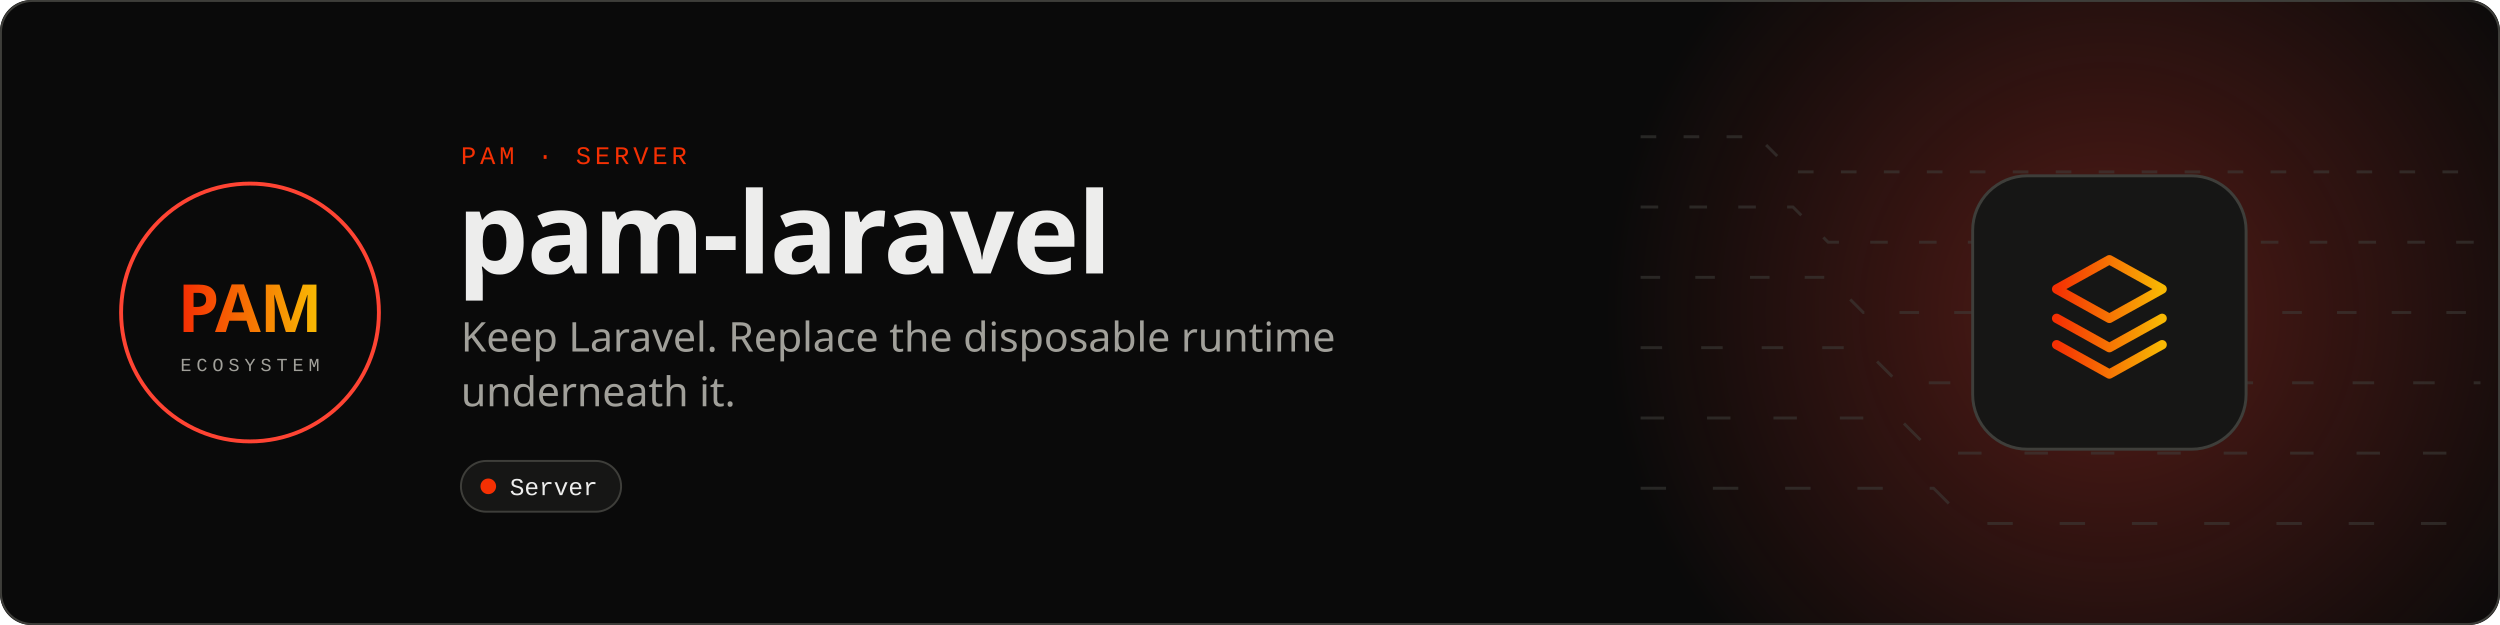
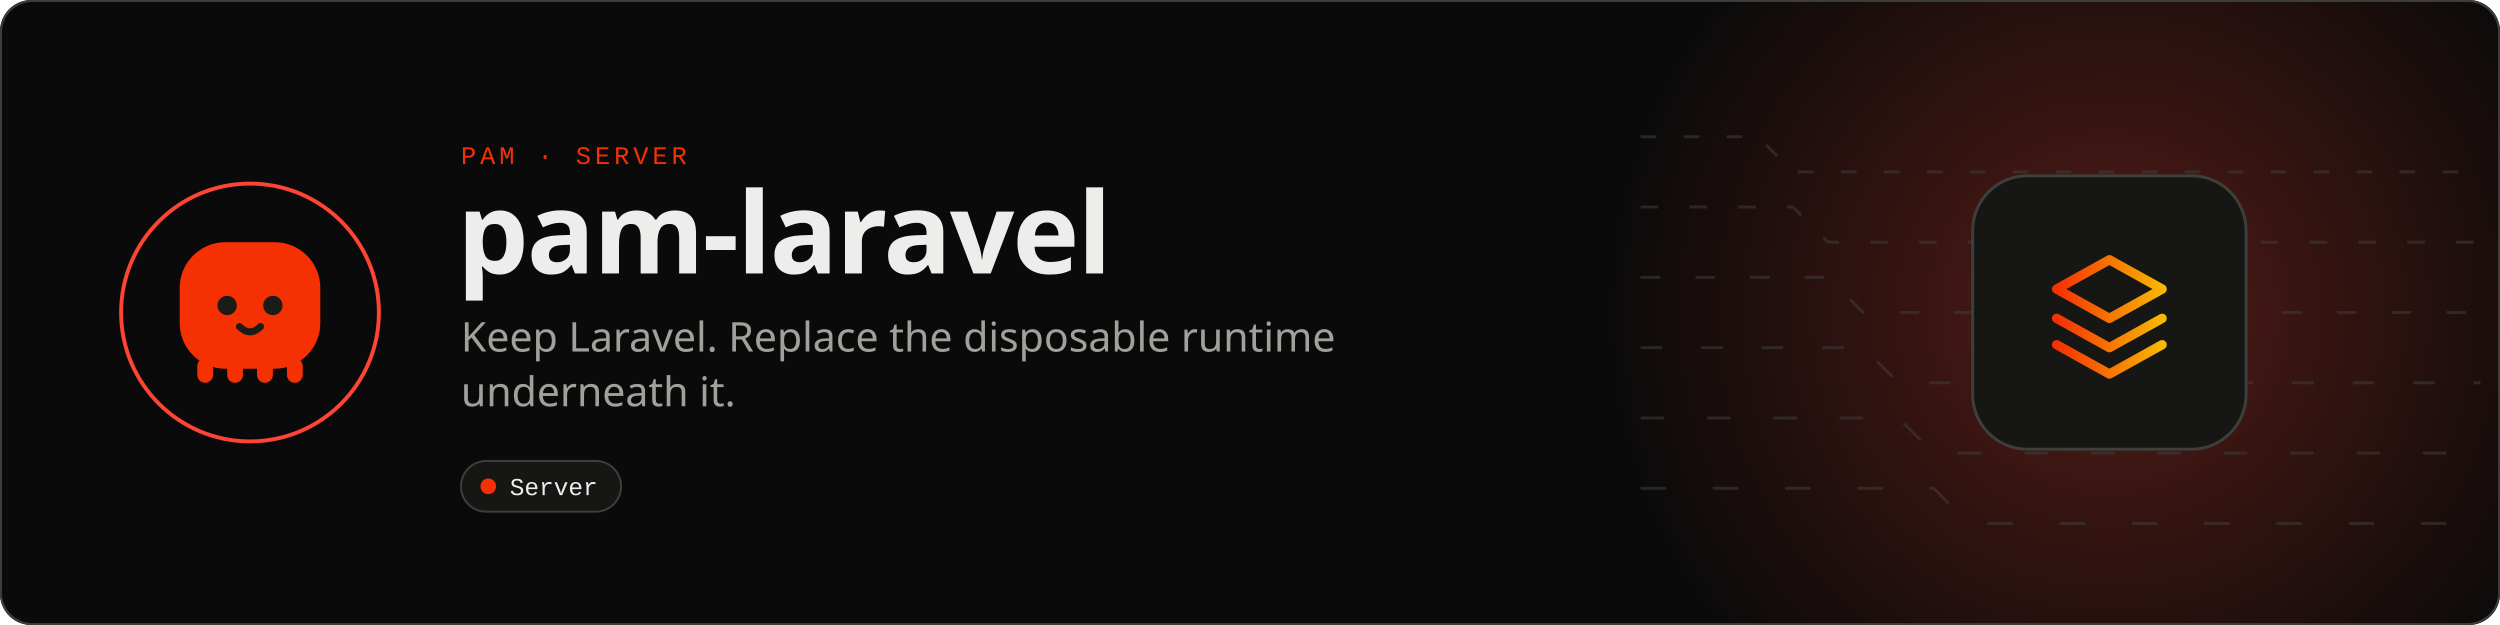
<svg xmlns="http://www.w3.org/2000/svg" viewBox="0 0 1280 320" width="1280" height="320" role="img" aria-label="pam-laravel: Keep Laravel. Replace the disposable runtime underneath it.">
  <defs>
    <linearGradient id="pg" x1="0" y1="0" x2="1" y2="0">
      <stop offset="0" stop-color="#f53003" />
      <stop offset="1" stop-color="#f8b803" />
    </linearGradient>
    <radialGradient id="gl">
      <stop offset="0" stop-color="#ff4433" stop-opacity=".30" />
      <stop offset="1" stop-color="#ff4433" stop-opacity="0" />
    </radialGradient>
    <clipPath id="cl">
      <rect width="1280" height="320" rx="16" />
    </clipPath>
  </defs>
  <g clip-path="url(#cl)">
    <rect width="1280" height="320" fill="#0a0a0a" />
    <circle cx="1080" cy="160" r="260" fill="url(#gl)" />
    <g fill="none" stroke="#3e3e3a" stroke-width="1.5" opacity=".55">
      <path d="M840 70H900l18 18H1270" stroke-dasharray="8 14">
        <animate attributeName="stroke-dashoffset" from="0" to="-48" dur="3.0s" repeatCount="indefinite" />
      </path>
      <path d="M840 106H918l18 18H1270" stroke-dasharray="9 16">
        <animate attributeName="stroke-dashoffset" from="0" to="-48" dur="3.4s" repeatCount="indefinite" />
      </path>
      <path d="M840 142H936l18 18H1270" stroke-dasharray="10 18">
        <animate attributeName="stroke-dashoffset" from="0" to="-48" dur="3.8s" repeatCount="indefinite" />
      </path>
      <path d="M840 178H954l18 18H1270" stroke-dasharray="11 20">
        <animate attributeName="stroke-dashoffset" from="0" to="-48" dur="4.2s" repeatCount="indefinite" />
      </path>
      <path d="M840 214H972l18 18H1270" stroke-dasharray="12 22">
        <animate attributeName="stroke-dashoffset" from="0" to="-48" dur="4.6s" repeatCount="indefinite" />
      </path>
      <path d="M840 250H990l18 18H1270" stroke-dasharray="13 24">
        <animate attributeName="stroke-dashoffset" from="0" to="-48" dur="5.0s" repeatCount="indefinite" />
      </path>
    </g>
  </g>
  <rect x=".5" y=".5" width="1279" height="319" rx="16" fill="none" stroke="#3e3e3a" />
  <circle cx="128" cy="160" r="66" fill="#0a0a0a" stroke="#ff4433" stroke-width="2" />
  <circle cx="128" cy="160" r="66" fill="none" stroke="#ff4433">
    <animate attributeName="r" values="66;92" dur="3s" repeatCount="indefinite" />
    <animate attributeName="stroke-opacity" values=".5;0" dur="3s" repeatCount="indefinite" />
  </circle>
-   <text x="128" y="170" text-anchor="middle" font-family="-apple-system, BlinkMacSystemFont, 'Segoe UI', 'Noto Sans', Helvetica, Arial, sans-serif" font-weight="700" font-size="34" letter-spacing="-.5" fill="url(#pg)">PAM</text>
-   <text x="128" y="190" text-anchor="middle" font-family="ui-monospace, SFMono-Regular, 'SF Mono', Menlo, Consolas, 'Liberation Mono', monospace" font-size="9.5" letter-spacing="2.5" fill="#a1a09a">ECOSYSTEM</text>
+   <g transform="translate(74 104.2) scale(.9)">
+     <rect x="30" y="88" width="9" height="14" rx="4.5" fill="#f53003" />
+     <rect x="47" y="88" width="9" height="14" rx="4.5" fill="#f53003" />
+     <rect x="64" y="88" width="9" height="14" rx="4.5" fill="#f53003" />
+     <rect x="81" y="88" width="9" height="14" rx="4.5" fill="#f53003" />
+     <rect x="20" y="22" width="80" height="72" rx="26" fill="#f53003" />
+     <circle cx="47" cy="58" r="5.5" fill="#1b1b18" />
+     <circle cx="73" cy="58" r="5.5" fill="#1b1b18" />
+     <path d="M54 70q6 6 12 0" stroke="#1b1b18" stroke-width="4" stroke-linecap="round" fill="none" />
+   </g>
  <text x="236" y="84" font-family="ui-monospace, SFMono-Regular, 'SF Mono', Menlo, Consolas, 'Liberation Mono', monospace" font-size="13" letter-spacing="2" fill="#f53003">PAM · SERVER</text>
  <text x="234" y="140" font-family="-apple-system, BlinkMacSystemFont, 'Segoe UI', 'Noto Sans', Helvetica, Arial, sans-serif" font-weight="700" font-size="58" letter-spacing="-1" fill="#ededec">pam-laravel</text>
  <text x="236" y="180" font-family="-apple-system, BlinkMacSystemFont, 'Segoe UI', 'Noto Sans', Helvetica, Arial, sans-serif" font-size="21" fill="#a1a09a">Keep Laravel. Replace the disposable runtime</text>
  <text x="236" y="208" font-family="-apple-system, BlinkMacSystemFont, 'Segoe UI', 'Noto Sans', Helvetica, Arial, sans-serif" font-size="21" fill="#a1a09a">underneath it.</text>
  <rect x="236" y="236" width="82" height="26" rx="13" fill="#161615" stroke="#3e3e3a" />
  <circle cx="250" cy="249" r="4" fill="#f53003" />
  <text x="261" y="253.5" font-family="ui-monospace, SFMono-Regular, 'SF Mono', Menlo, Consolas, 'Liberation Mono', monospace" font-size="12.5" fill="#ededec">Server</text>
  <rect x="1010" y="90" width="140" height="140" rx="28" fill="#161615" stroke="#3e3e3a" stroke-width="1.5" />
  <g transform="translate(1044 124) scale(3)" fill="none" stroke="url(#pg)" stroke-width="1.6" stroke-linecap="round" stroke-linejoin="round">
    <path d="M12 3l9 5-9 5-9-5zM3 13l9 5 9-5M3 17.5l9 5 9-5" />
  </g>
</svg>
